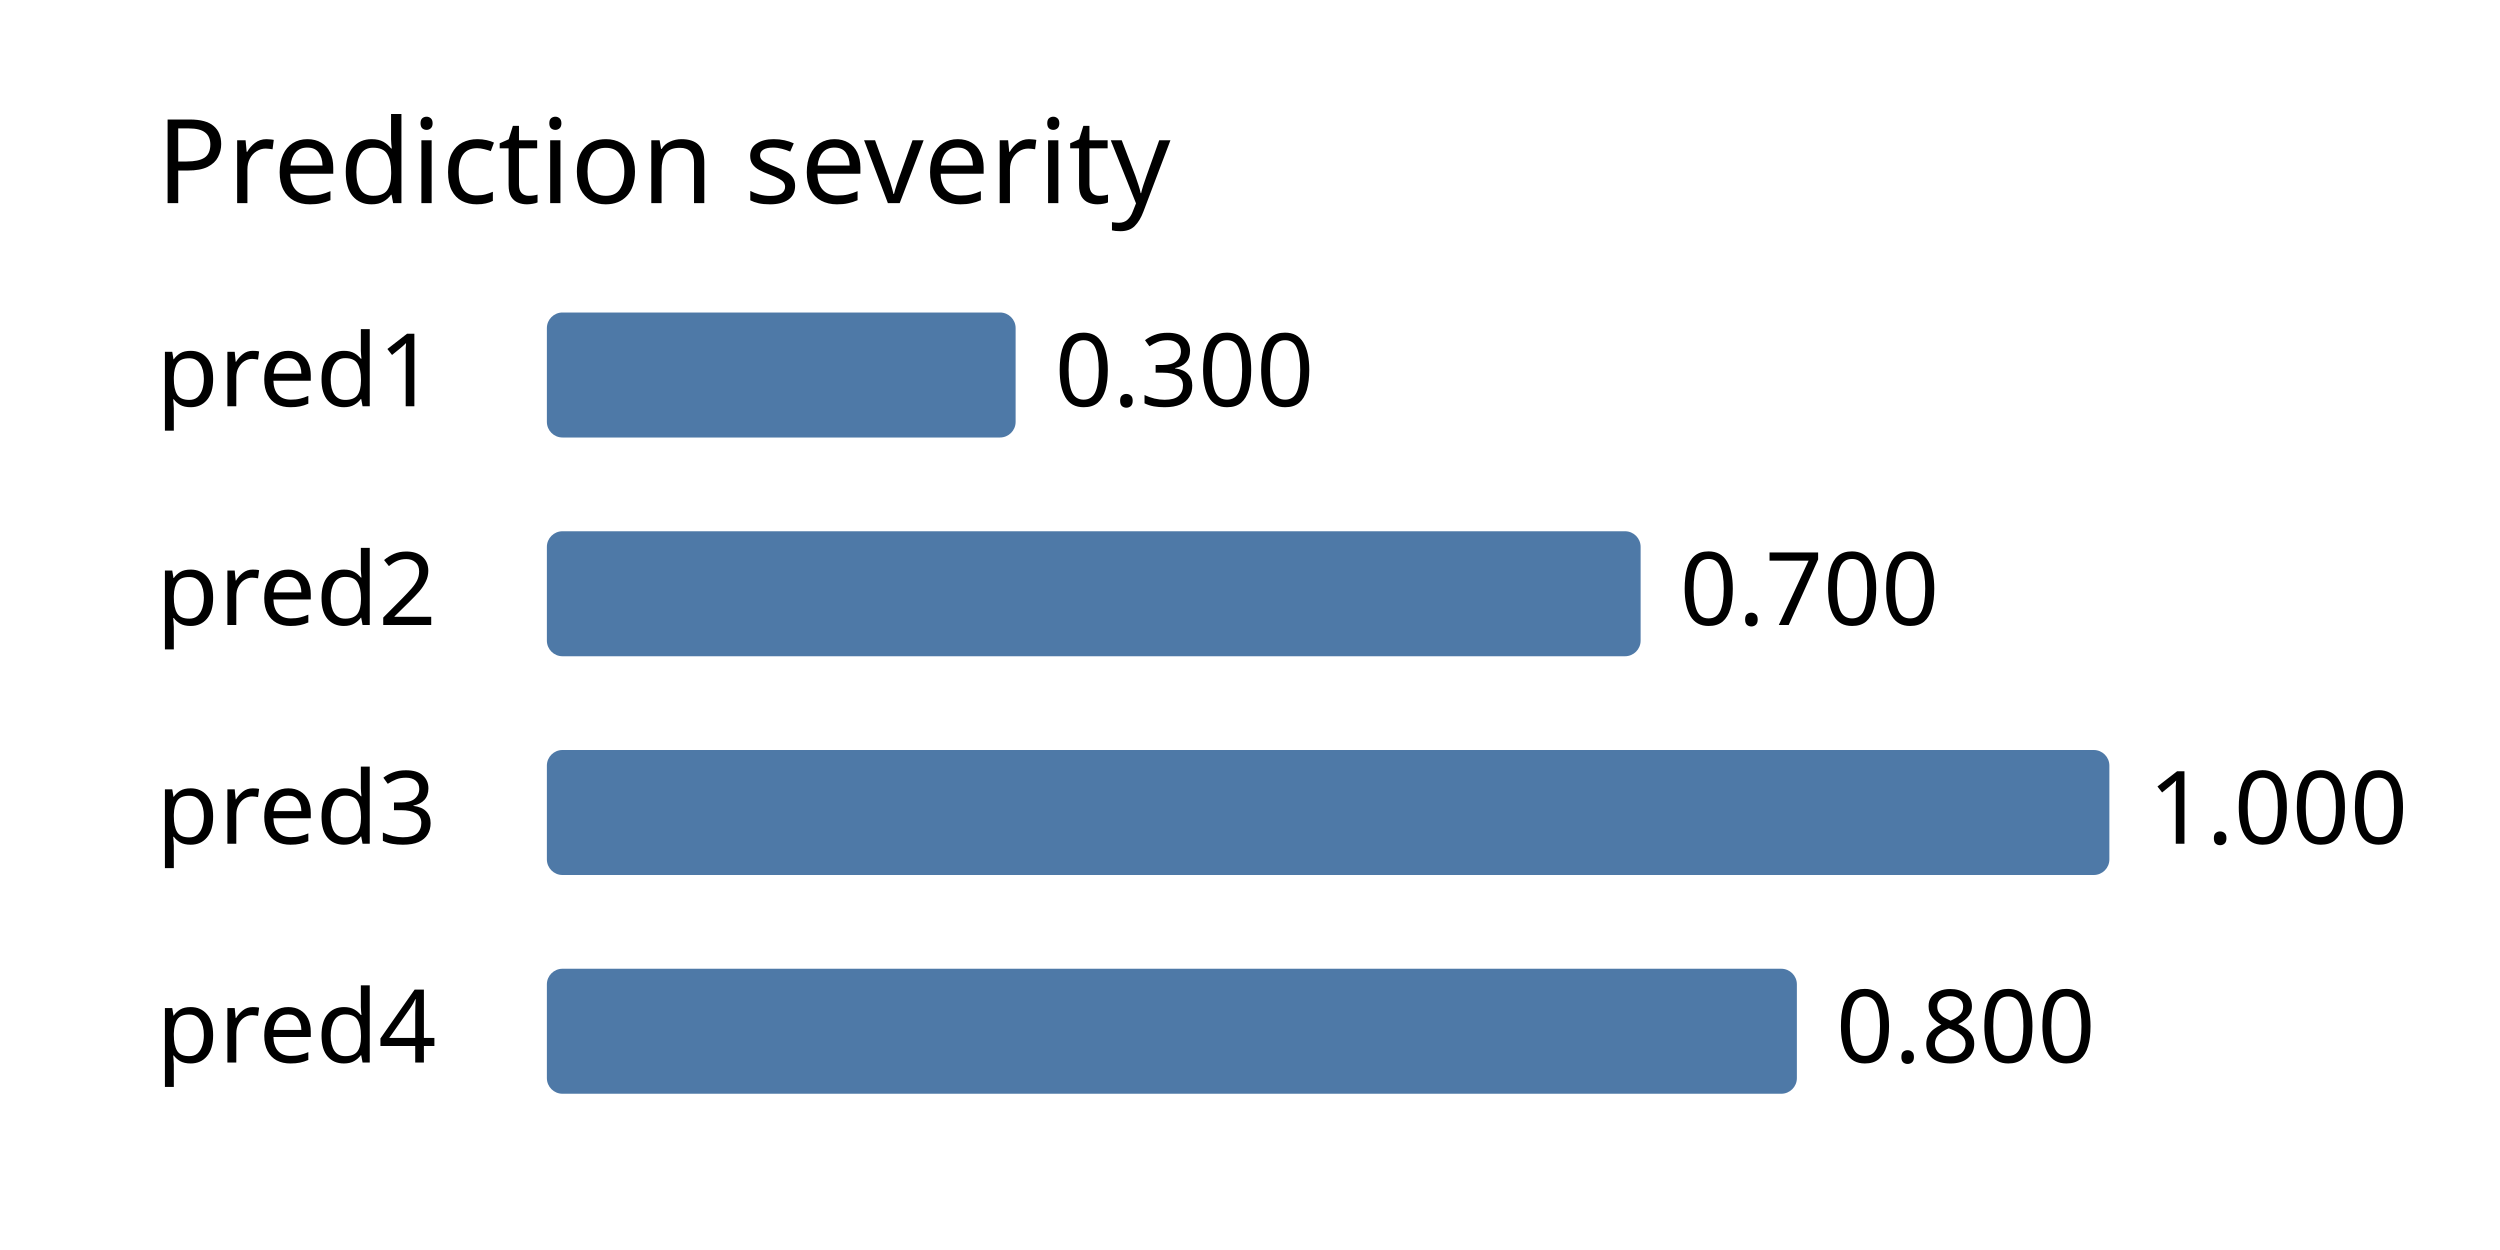
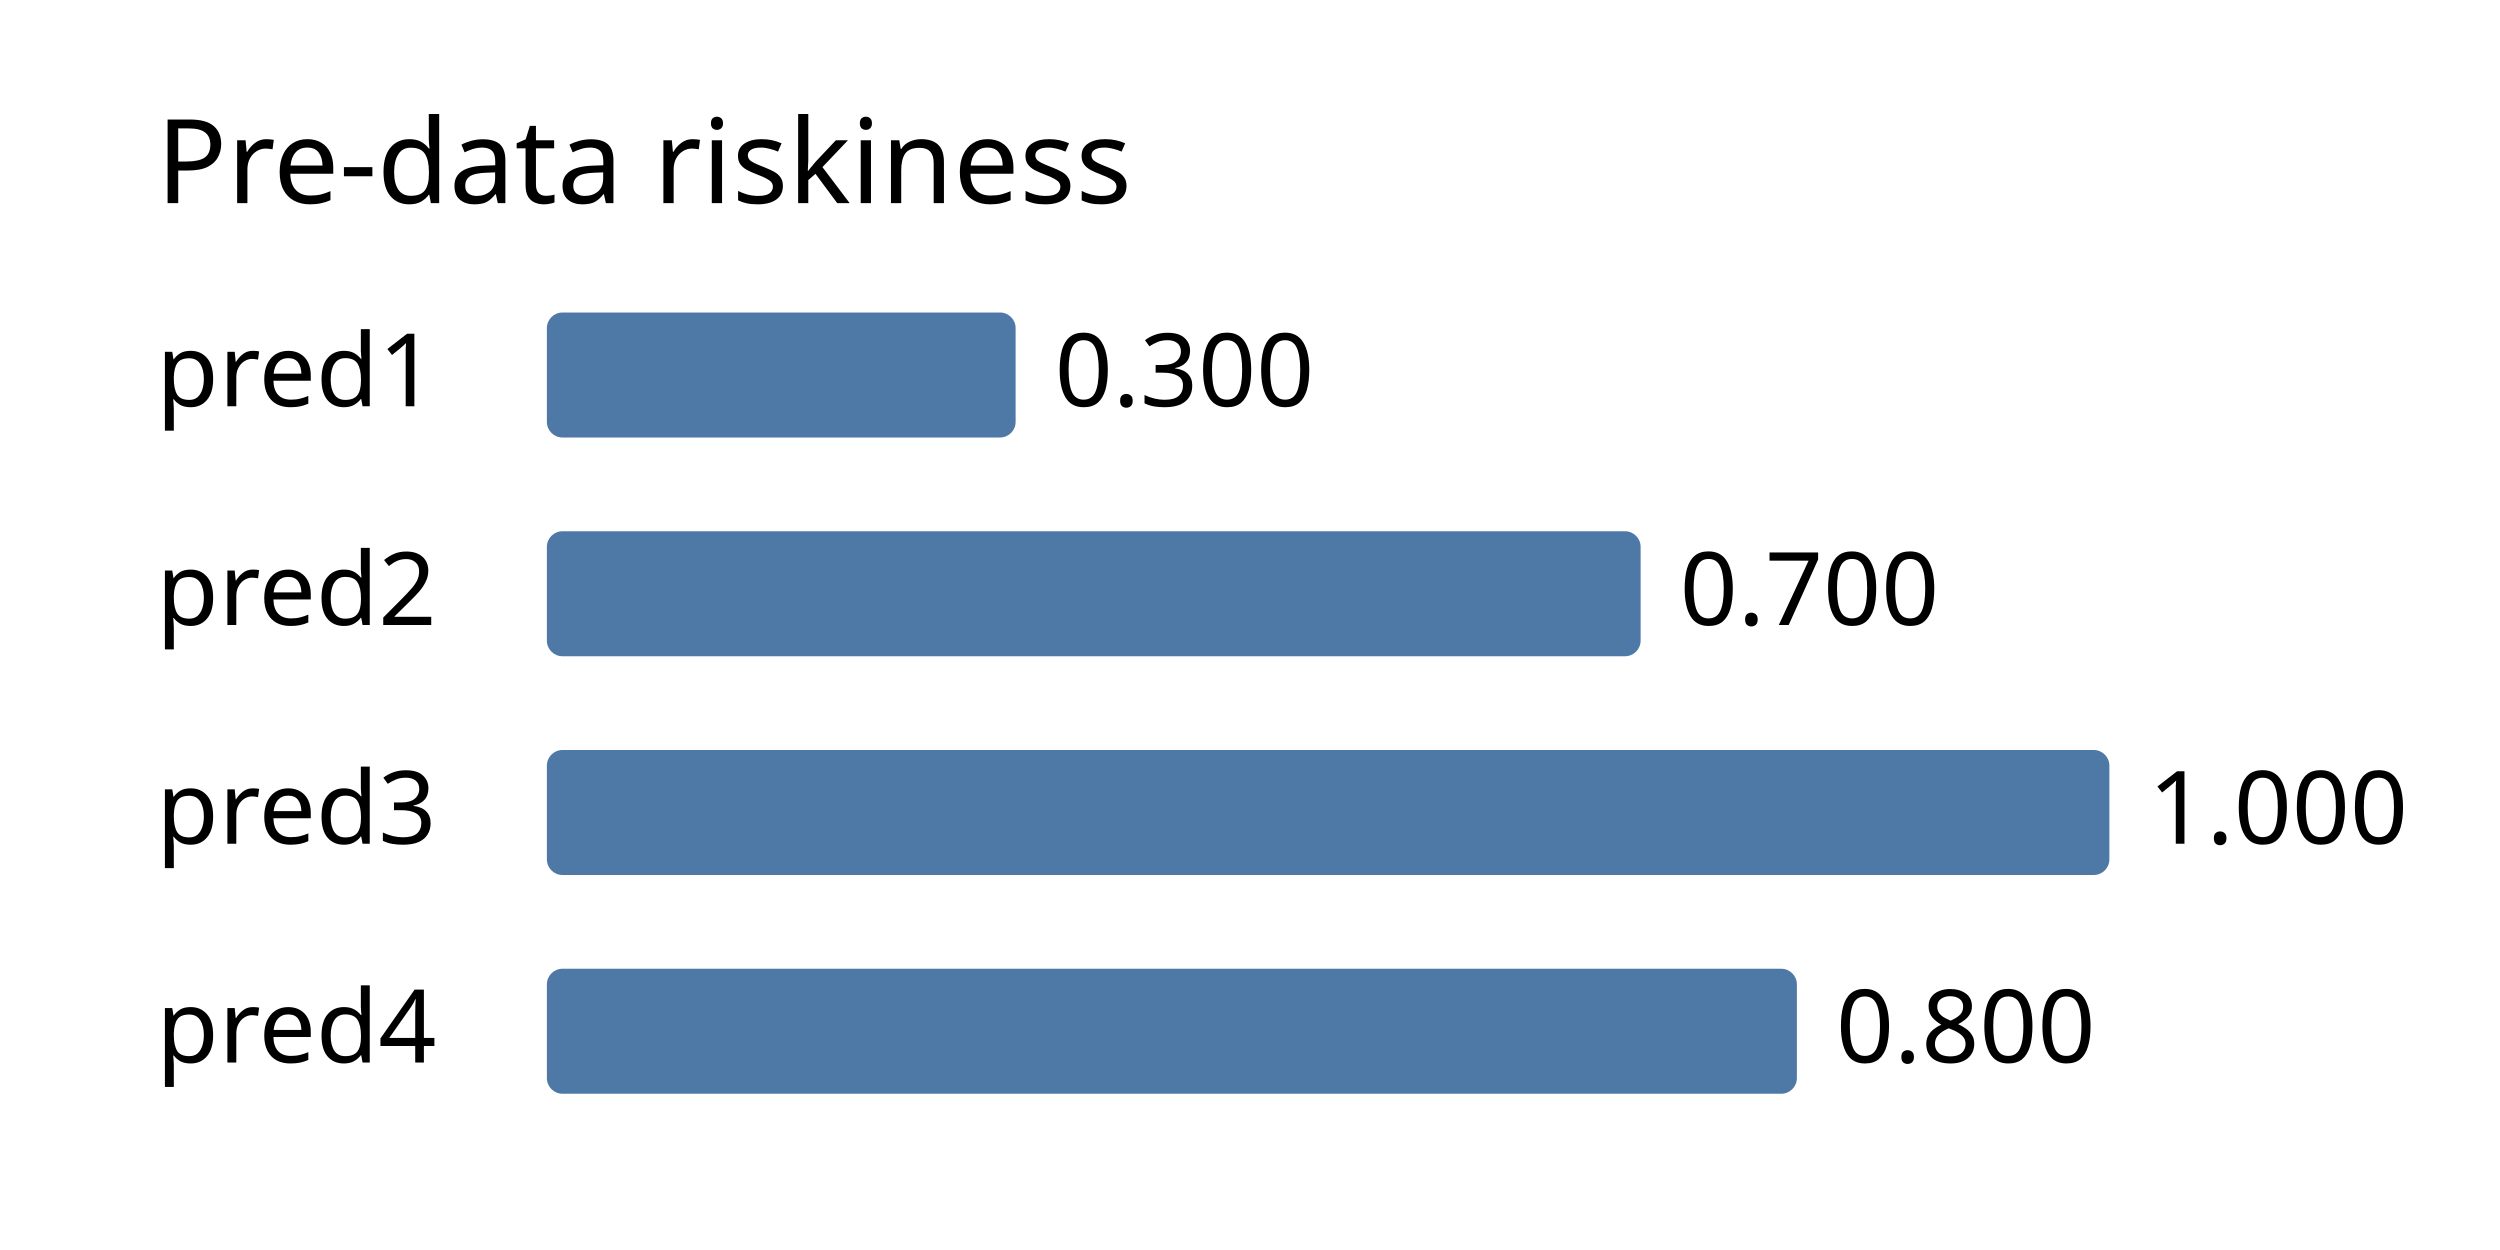
<svg xmlns="http://www.w3.org/2000/svg" width="320" height="160" viewBox="0 0 320 160" font-family="sans-serif" font-size="13">
-   <text x="20" y="26" font-size="15">Prediction severity</text>
+   <text x="20" y="26" font-size="15">Pre-data riskiness</text>
  <text x="20" y="52">pred1</text>
  <rect x="70" y="40" width="60" height="16" rx="2" fill="#4e79a7" />
  <text x="135" y="52">0.300</text>
  <text x="20" y="80">pred2</text>
  <rect x="70" y="68" width="140" height="16" rx="2" fill="#4e79a7" />
  <text x="215" y="80">0.700</text>
  <text x="20" y="108">pred3</text>
  <rect x="70" y="96" width="200" height="16" rx="2" fill="#4e79a7" />
  <text x="275" y="108">1.000</text>
  <text x="20" y="136">pred4</text>
  <rect x="70" y="124" width="160" height="16" rx="2" fill="#4e79a7" />
  <text x="235" y="136">0.800</text>
</svg>
